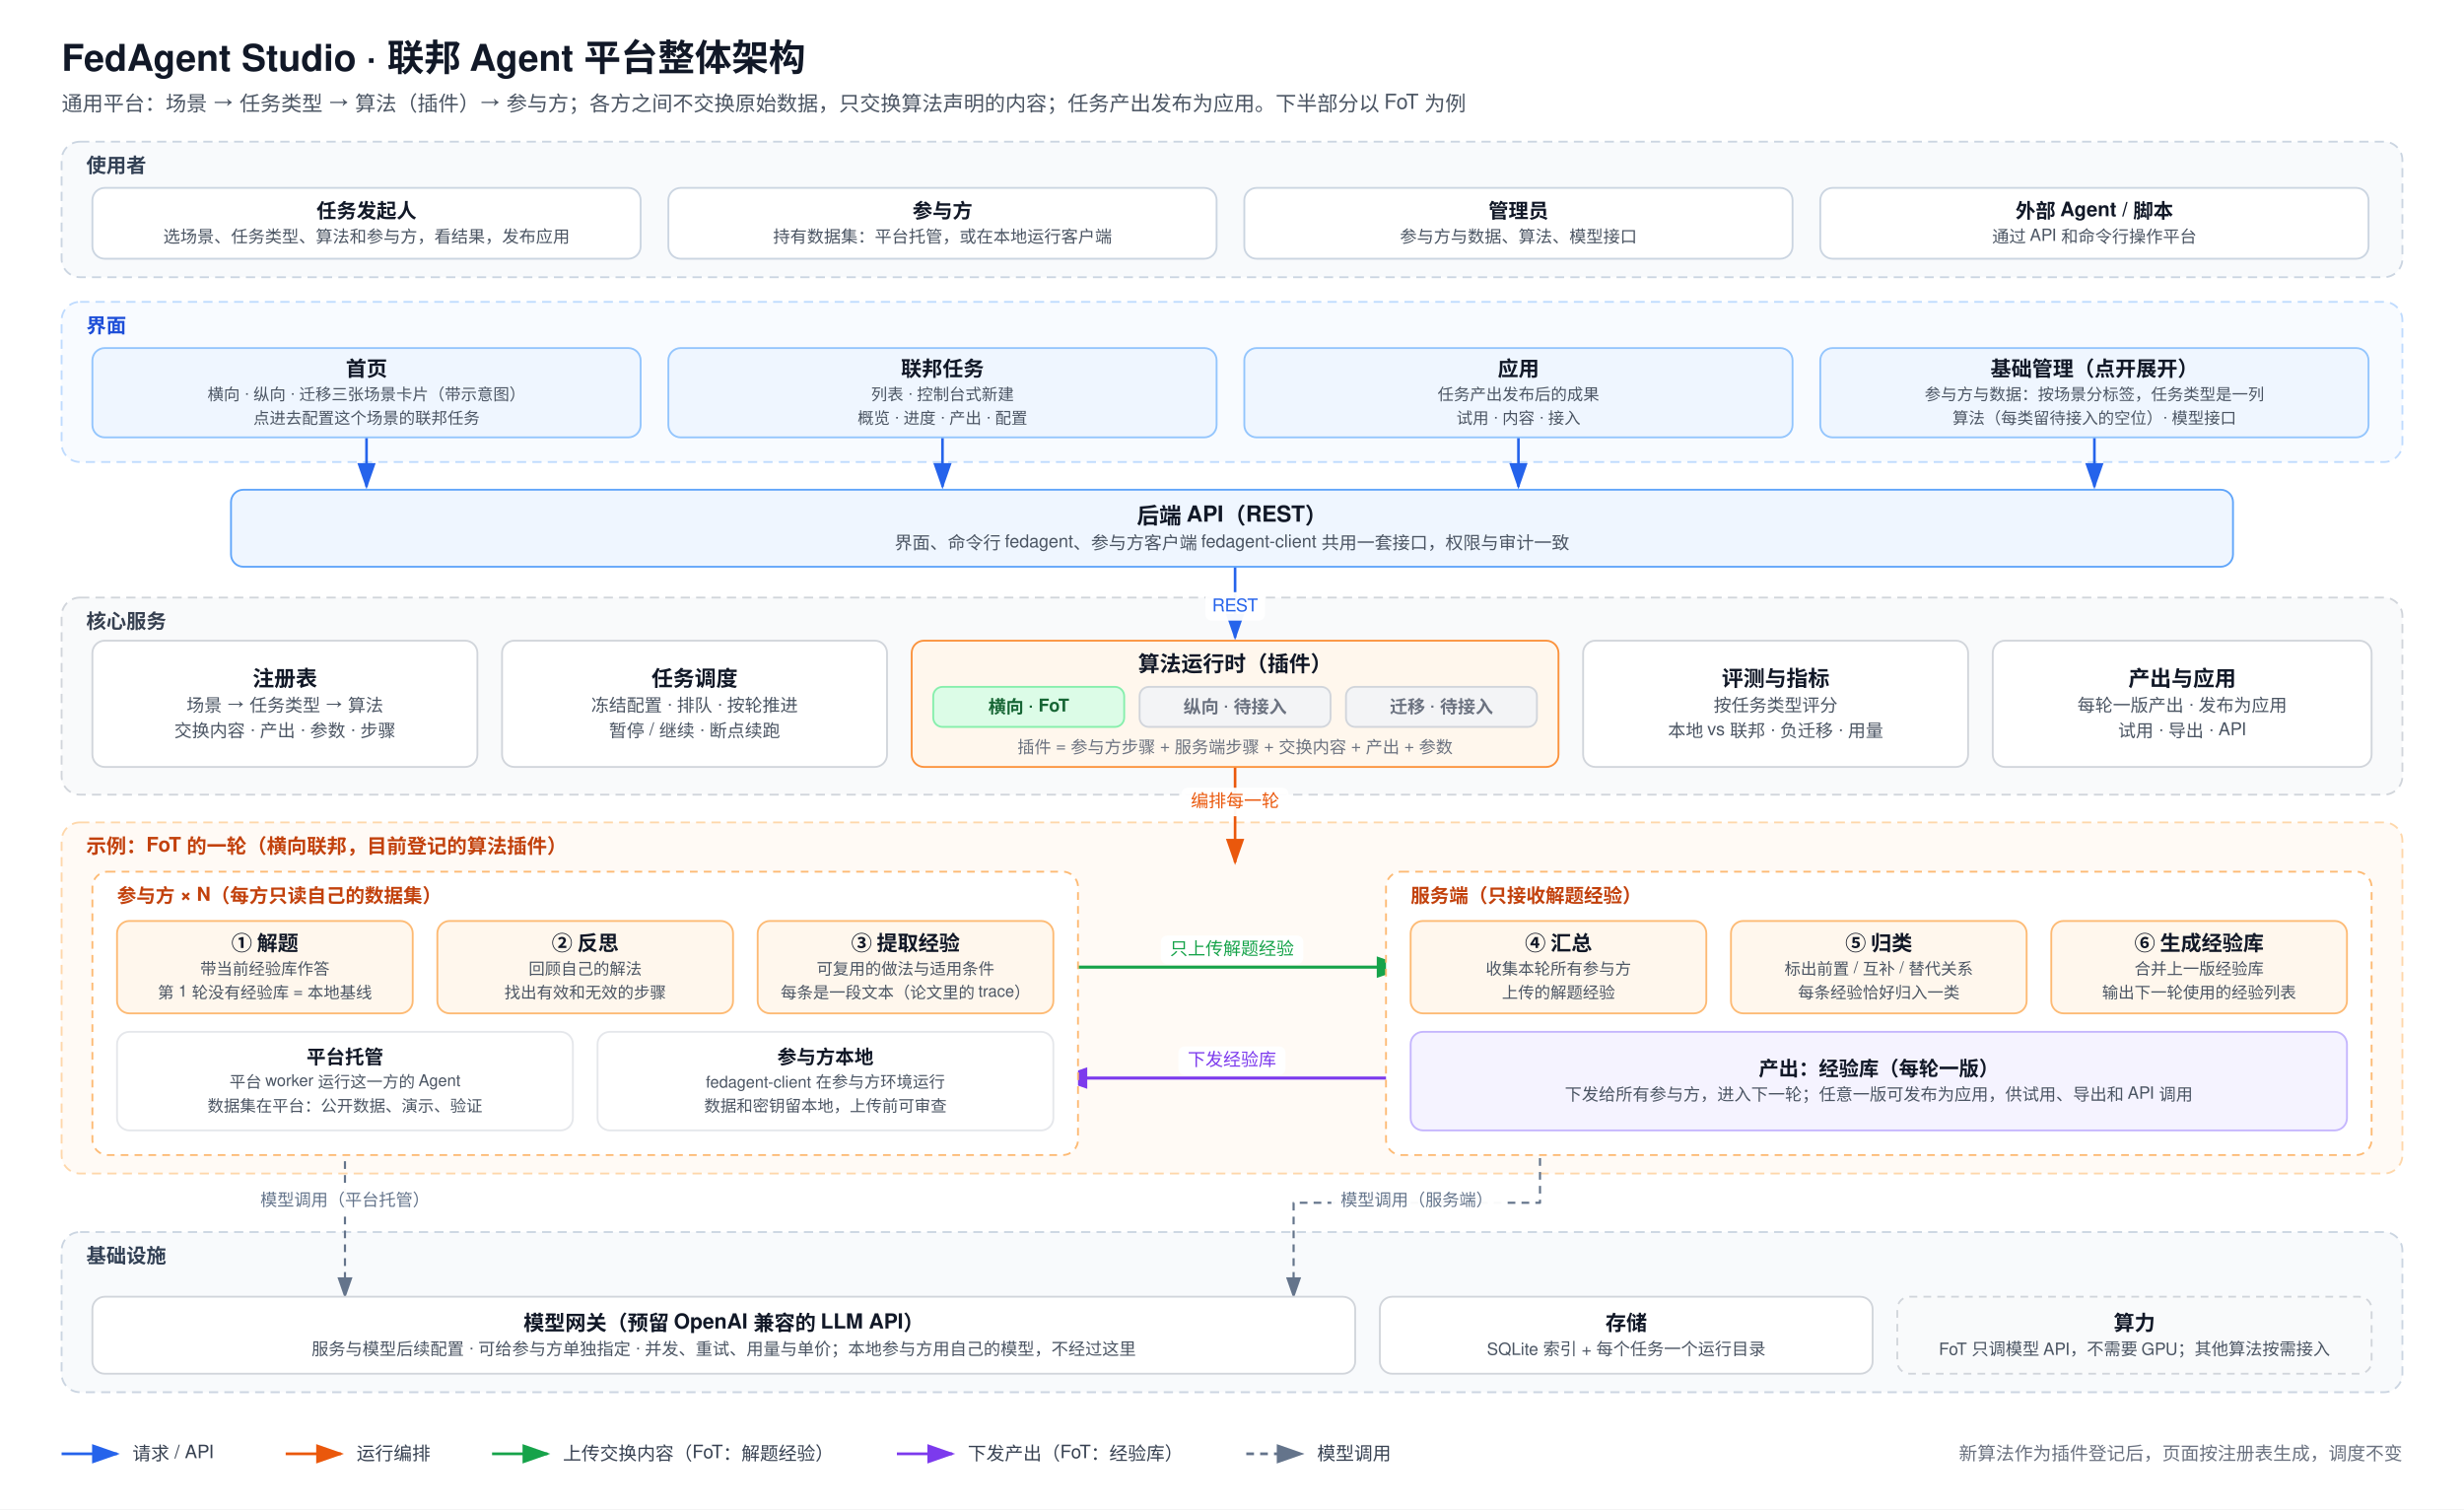
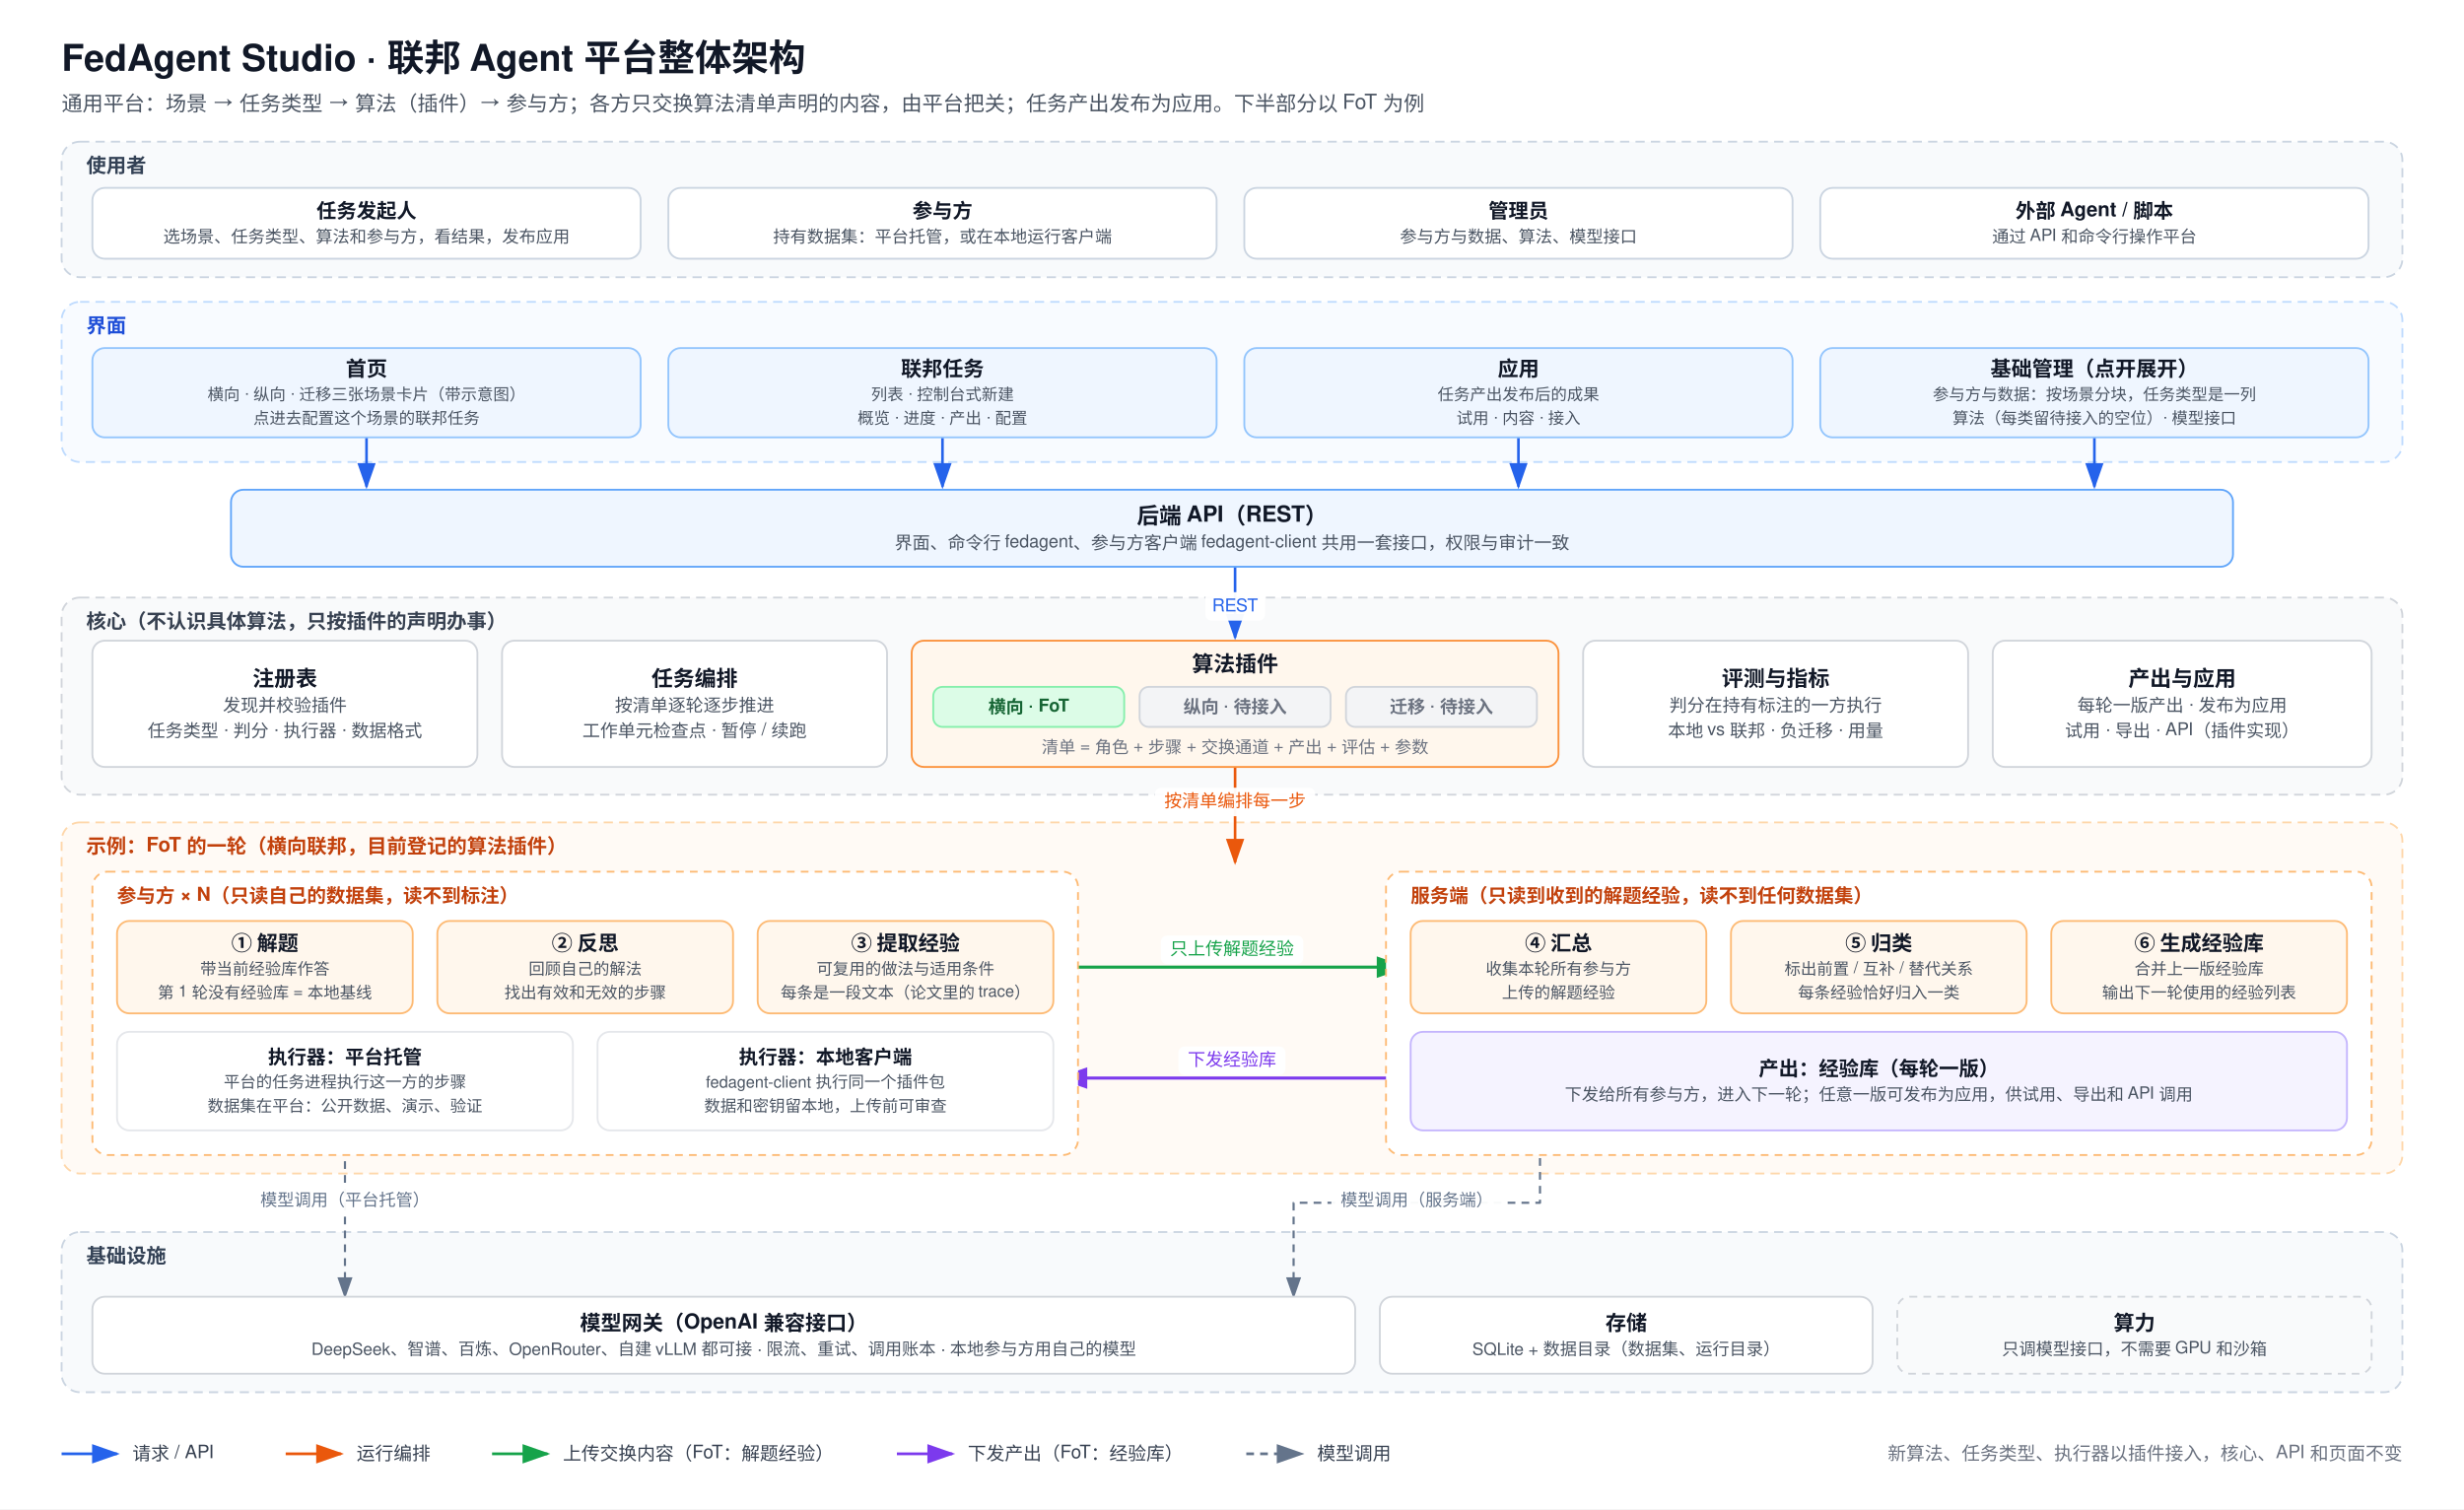
<svg xmlns="http://www.w3.org/2000/svg" viewBox="0 0 1600 980" width="1600" height="980">
  <style>text { font-family: 'Helvetica Neue', Helvetica, 'PingFang SC', 'Hiragino Sans GB', 'Heiti SC', 'Noto Sans CJK SC', 'Microsoft YaHei', Arial, sans-serif; }</style>
  <defs>
    <marker id="m-blue" markerWidth="10" markerHeight="7" refX="9" refY="3.5" orient="auto">
      <polygon points="0 0, 10 3.5, 0 7" fill="#2563eb" />
    </marker>
    <marker id="m-purple" markerWidth="10" markerHeight="7" refX="9" refY="3.5" orient="auto">
      <polygon points="0 0, 10 3.5, 0 7" fill="#7c3aed" />
    </marker>
    <marker id="m-orange" markerWidth="10" markerHeight="7" refX="9" refY="3.5" orient="auto">
      <polygon points="0 0, 10 3.5, 0 7" fill="#ea580c" />
    </marker>
    <marker id="m-green" markerWidth="10" markerHeight="7" refX="9" refY="3.5" orient="auto">
      <polygon points="0 0, 10 3.5, 0 7" fill="#16a34a" />
    </marker>
    <marker id="m-gray" markerWidth="10" markerHeight="7" refX="9" refY="3.5" orient="auto">
      <polygon points="0 0, 10 3.5, 0 7" fill="#64748b" />
    </marker>
  </defs>
  <rect width="1600" height="980" fill="#ffffff" />
  <text x="40" y="46" font-size="24" font-weight="700" fill="#111827" text-anchor="start">FedAgent Studio · 联邦 Agent 平台整体架构</text>
-   <text x="40" y="72" font-size="13.5" font-weight="400" fill="#4b5563" text-anchor="start">通用平台：场景 → 任务类型 → 算法（插件）→ 参与方；各方之间不交换原始数据，只交换算法声明的内容；任务产出发布为应用。下半部分以 FoT 为例</text>
+   <text x="40" y="72" font-size="13.5" font-weight="400" fill="#4b5563" text-anchor="start">通用平台：场景 → 任务类型 → 算法（插件）→ 参与方；各方只交换算法清单声明的内容，由平台把关；任务产出发布为应用。下半部分以 FoT 为例</text>
  <rect x="40" y="92" width="1520" height="88" rx="12" ry="12" fill="#f8fafc" stroke="#cbd5e1" stroke-width="1.2" stroke-dasharray="6,4" />
  <rect x="40" y="196" width="1520" height="104" rx="12" ry="12" fill="#f8fbff" stroke="#bfdbfe" stroke-width="1.2" stroke-dasharray="6,4" />
  <rect x="40" y="388" width="1520" height="128" rx="12" ry="12" fill="#f9fafb" stroke="#d1d5db" stroke-width="1.2" stroke-dasharray="6,4" />
  <rect x="40" y="534" width="1520" height="228" rx="12" ry="12" fill="#fffaf5" stroke="#fed7aa" stroke-width="1.2" stroke-dasharray="6,4" />
  <rect x="40" y="800" width="1520" height="104" rx="12" ry="12" fill="#f8fafc" stroke="#cbd5e1" stroke-width="1.2" stroke-dasharray="6,4" />
  <text x="56" y="112" font-size="13" font-weight="700" fill="#334155" text-anchor="start">使用者</text>
  <text x="56" y="216" font-size="13" font-weight="700" fill="#1d4ed8" text-anchor="start">界面</text>
-   <text x="56" y="408" font-size="13" font-weight="700" fill="#374151" text-anchor="start">核心服务</text>
+   <text x="56" y="408" font-size="13" font-weight="700" fill="#374151" text-anchor="start">核心（不认识具体算法，只按插件的声明办事）</text>
  <text x="56" y="554" font-size="13" font-weight="700" fill="#c2410c" text-anchor="start">示例：FoT 的一轮（横向联邦，目前登记的算法插件）</text>
  <text x="56" y="820" font-size="13" font-weight="700" fill="#334155" text-anchor="start">基础设施</text>
  <path d="M238,284 V316" fill="none" stroke="#2563eb" stroke-width="1.7" marker-end="url(#m-blue)" stroke-linejoin="round" />
  <path d="M612,284 V316" fill="none" stroke="#2563eb" stroke-width="1.7" marker-end="url(#m-blue)" stroke-linejoin="round" />
  <path d="M986,284 V316" fill="none" stroke="#2563eb" stroke-width="1.7" marker-end="url(#m-blue)" stroke-linejoin="round" />
  <path d="M1360,284 V316" fill="none" stroke="#2563eb" stroke-width="1.7" marker-end="url(#m-blue)" stroke-linejoin="round" />
  <path d="M802,368 V414" fill="none" stroke="#2563eb" stroke-width="1.7" marker-end="url(#m-blue)" stroke-linejoin="round" />
  <path d="M802,498 V560" fill="none" stroke="#ea580c" stroke-width="1.7" marker-end="url(#m-orange)" stroke-linejoin="round" />
  <path d="M686,628 H912" fill="none" stroke="#16a34a" stroke-width="2" marker-end="url(#m-green)" stroke-linejoin="round" />
  <path d="M914,700 H688" fill="none" stroke="#7c3aed" stroke-width="2" marker-end="url(#m-purple)" stroke-linejoin="round" />
  <path d="M224,736 V842" fill="none" stroke="#64748b" stroke-width="1.4" stroke-dasharray="5,4" marker-end="url(#m-gray)" stroke-linejoin="round" />
  <path d="M1000,752 V781 H840 V842" fill="none" stroke="#64748b" stroke-width="1.4" stroke-dasharray="5,4" marker-end="url(#m-gray)" stroke-linejoin="round" />
  <rect x="60" y="122" width="356" height="46" rx="8" ry="8" fill="#ffffff" stroke="#cbd5e1" stroke-width="1.2" />
  <text x="238.0" y="141.5" font-size="13" font-weight="600" fill="#111827" text-anchor="middle">任务发起人</text>
  <text x="238.0" y="157.5" font-size="11" font-weight="400" fill="#4b5563" text-anchor="middle">选场景、任务类型、算法和参与方，看结果，发布应用</text>
  <rect x="434" y="122" width="356" height="46" rx="8" ry="8" fill="#ffffff" stroke="#cbd5e1" stroke-width="1.2" />
  <text x="612.0" y="141.5" font-size="13" font-weight="600" fill="#111827" text-anchor="middle">参与方</text>
  <text x="612.0" y="157.5" font-size="11" font-weight="400" fill="#4b5563" text-anchor="middle">持有数据集：平台托管，或在本地运行客户端</text>
  <rect x="808" y="122" width="356" height="46" rx="8" ry="8" fill="#ffffff" stroke="#cbd5e1" stroke-width="1.2" />
  <text x="986.0" y="141.5" font-size="13" font-weight="600" fill="#111827" text-anchor="middle">管理员</text>
  <text x="986.0" y="157.5" font-size="11" font-weight="400" fill="#4b5563" text-anchor="middle">参与方与数据、算法、模型接口</text>
  <rect x="1182" y="122" width="356" height="46" rx="8" ry="8" fill="#ffffff" stroke="#cbd5e1" stroke-width="1.2" />
  <text x="1360.0" y="141.5" font-size="13" font-weight="600" fill="#111827" text-anchor="middle">外部 Agent / 脚本</text>
  <text x="1360.0" y="157.5" font-size="11" font-weight="400" fill="#4b5563" text-anchor="middle">通过 API 和命令行操作平台</text>
  <rect x="60" y="226" width="356" height="58" rx="8" ry="8" fill="#eff6ff" stroke="#93c5fd" stroke-width="1.2" />
  <text x="238.0" y="244.2" font-size="13.5" font-weight="600" fill="#111827" text-anchor="middle">首页</text>
  <text x="238.0" y="259.8" font-size="10.5" font-weight="400" fill="#4b5563" text-anchor="middle">横向 · 纵向 · 迁移三张场景卡片（带示意图）</text>
  <text x="238.0" y="275.2" font-size="10.5" font-weight="400" fill="#4b5563" text-anchor="middle">点进去配置这个场景的联邦任务</text>
  <rect x="434" y="226" width="356" height="58" rx="8" ry="8" fill="#eff6ff" stroke="#93c5fd" stroke-width="1.2" />
  <text x="612.0" y="244.2" font-size="13.5" font-weight="600" fill="#111827" text-anchor="middle">联邦任务</text>
  <text x="612.0" y="259.8" font-size="10.5" font-weight="400" fill="#4b5563" text-anchor="middle">列表 · 控制台式新建</text>
  <text x="612.0" y="275.2" font-size="10.5" font-weight="400" fill="#4b5563" text-anchor="middle">概览 · 进度 · 产出 · 配置</text>
  <rect x="808" y="226" width="356" height="58" rx="8" ry="8" fill="#eff6ff" stroke="#93c5fd" stroke-width="1.2" />
  <text x="986.0" y="244.2" font-size="13.5" font-weight="600" fill="#111827" text-anchor="middle">应用</text>
  <text x="986.0" y="259.8" font-size="10.5" font-weight="400" fill="#4b5563" text-anchor="middle">任务产出发布后的成果</text>
  <text x="986.0" y="275.2" font-size="10.5" font-weight="400" fill="#4b5563" text-anchor="middle">试用 · 内容 · 接入</text>
  <rect x="1182" y="226" width="356" height="58" rx="8" ry="8" fill="#eff6ff" stroke="#93c5fd" stroke-width="1.2" />
  <text x="1360.0" y="244.2" font-size="13.5" font-weight="600" fill="#111827" text-anchor="middle">基础管理（点开展开）</text>
-   <text x="1360.0" y="259.8" font-size="10.5" font-weight="400" fill="#4b5563" text-anchor="middle">参与方与数据：按场景分标签，任务类型是一列</text>
+   <text x="1360.0" y="259.8" font-size="10.5" font-weight="400" fill="#4b5563" text-anchor="middle">参与方与数据：按场景分块，任务类型是一列</text>
  <text x="1360.0" y="275.2" font-size="10.5" font-weight="400" fill="#4b5563" text-anchor="middle">算法（每类留待接入的空位）· 模型接口</text>
  <rect x="150" y="318" width="1300" height="50" rx="8" ry="8" fill="#eff6ff" stroke="#60a5fa" stroke-width="1.2" />
  <text x="800.0" y="340.0" font-size="14.5" font-weight="600" fill="#111827" text-anchor="middle">后端 API（REST）</text>
  <text x="800.0" y="356.5" font-size="11.5" font-weight="400" fill="#4b5563" text-anchor="middle">界面、命令行 fedagent、参与方客户端 fedagent-client 共用一套接口，权限与审计一致</text>
  <rect x="60" y="416" width="250" height="82" rx="8" ry="8" fill="#ffffff" stroke="#d1d5db" stroke-width="1.2" />
  <text x="185.0" y="445.5" font-size="14" font-weight="600" fill="#111827" text-anchor="middle">注册表</text>
-   <text x="185.0" y="462.0" font-size="11.5" font-weight="400" fill="#4b5563" text-anchor="middle">场景 → 任务类型 → 算法</text>
-   <text x="185.0" y="478.5" font-size="11.5" font-weight="400" fill="#4b5563" text-anchor="middle">交换内容 · 产出 · 参数 · 步骤</text>
+   <text x="185.0" y="462.0" font-size="11.5" font-weight="400" fill="#4b5563" text-anchor="middle">发现并校验插件</text>
+   <text x="185.0" y="478.5" font-size="11.5" font-weight="400" fill="#4b5563" text-anchor="middle">任务类型 · 判分 · 执行器 · 数据格式</text>
  <rect x="326" y="416" width="250" height="82" rx="8" ry="8" fill="#ffffff" stroke="#d1d5db" stroke-width="1.2" />
-   <text x="451.0" y="445.5" font-size="14" font-weight="600" fill="#111827" text-anchor="middle">任务调度</text>
-   <text x="451.0" y="462.0" font-size="11.5" font-weight="400" fill="#4b5563" text-anchor="middle">冻结配置 · 排队 · 按轮推进</text>
-   <text x="451.0" y="478.5" font-size="11.5" font-weight="400" fill="#4b5563" text-anchor="middle">暂停 / 继续 · 断点续跑</text>
+   <text x="451.0" y="445.5" font-size="14" font-weight="600" fill="#111827" text-anchor="middle">任务编排</text>
+   <text x="451.0" y="462.0" font-size="11.5" font-weight="400" fill="#4b5563" text-anchor="middle">按清单逐轮逐步推进</text>
+   <text x="451.0" y="478.5" font-size="11.5" font-weight="400" fill="#4b5563" text-anchor="middle">工作单元检查点 · 暂停 / 续跑</text>
  <rect x="592" y="416" width="420" height="82" rx="8" ry="8" fill="#fff7ed" stroke="#fb923c" stroke-width="1.2" />
-   <text x="802" y="436" font-size="14" font-weight="600" fill="#111827" text-anchor="middle">算法运行时（插件）</text>
+   <text x="802" y="436" font-size="14" font-weight="600" fill="#111827" text-anchor="middle">算法插件</text>
  <rect x="606" y="446" width="124" height="26" rx="6" ry="6" fill="#dcfce7" stroke="#86efac" stroke-width="1.2" />
  <text x="668" y="463" font-size="11.5" font-weight="600" fill="#166534" text-anchor="middle">横向 · FoT</text>
  <rect x="740" y="446" width="124" height="26" rx="6" ry="6" fill="#f3f4f6" stroke="#d1d5db" stroke-width="1.2" />
  <text x="802" y="463" font-size="11.5" font-weight="600" fill="#6b7280" text-anchor="middle">纵向 · 待接入</text>
  <rect x="874" y="446" width="124" height="26" rx="6" ry="6" fill="#f3f4f6" stroke="#d1d5db" stroke-width="1.2" />
  <text x="936" y="463" font-size="11.5" font-weight="600" fill="#6b7280" text-anchor="middle">迁移 · 待接入</text>
-   <text x="802" y="489" font-size="11" font-weight="400" fill="#6b7280" text-anchor="middle">插件 = 参与方步骤 + 服务端步骤 + 交换内容 + 产出 + 参数</text>
+   <text x="802" y="489" font-size="11" font-weight="400" fill="#6b7280" text-anchor="middle">清单 = 角色 + 步骤 + 交换通道 + 产出 + 评估 + 参数</text>
  <rect x="1028" y="416" width="250" height="82" rx="8" ry="8" fill="#ffffff" stroke="#d1d5db" stroke-width="1.2" />
  <text x="1153.0" y="445.5" font-size="14" font-weight="600" fill="#111827" text-anchor="middle">评测与指标</text>
-   <text x="1153.0" y="462.0" font-size="11.5" font-weight="400" fill="#4b5563" text-anchor="middle">按任务类型评分</text>
+   <text x="1153.0" y="462.0" font-size="11.5" font-weight="400" fill="#4b5563" text-anchor="middle">判分在持有标注的一方执行</text>
  <text x="1153.0" y="478.5" font-size="11.5" font-weight="400" fill="#4b5563" text-anchor="middle">本地 vs 联邦 · 负迁移 · 用量</text>
  <rect x="1294" y="416" width="246" height="82" rx="8" ry="8" fill="#ffffff" stroke="#d1d5db" stroke-width="1.2" />
  <text x="1417.0" y="445.5" font-size="14" font-weight="600" fill="#111827" text-anchor="middle">产出与应用</text>
  <text x="1417.0" y="462.0" font-size="11.5" font-weight="400" fill="#4b5563" text-anchor="middle">每轮一版产出 · 发布为应用</text>
-   <text x="1417.0" y="478.5" font-size="11.5" font-weight="400" fill="#4b5563" text-anchor="middle">试用 · 导出 · API</text>
+   <text x="1417.0" y="478.5" font-size="11.5" font-weight="400" fill="#4b5563" text-anchor="middle">试用 · 导出 · API（插件实现）</text>
  <rect x="60" y="566" width="640" height="184" rx="10" ry="10" fill="#ffffff" stroke="#fdba74" stroke-width="1.2" stroke-dasharray="5,4" />
-   <text x="76" y="586" font-size="12.5" font-weight="700" fill="#c2410c" text-anchor="start">参与方 × N（每方只读自己的数据集）</text>
+   <text x="76" y="586" font-size="12.5" font-weight="700" fill="#c2410c" text-anchor="start">参与方 × N（只读自己的数据集，读不到标注）</text>
  <rect x="76" y="598" width="192" height="60" rx="8" ry="8" fill="#fff7ed" stroke="#fdba74" stroke-width="1.2" />
  <text x="172.0" y="617.2" font-size="13.5" font-weight="600" fill="#111827" text-anchor="middle">① 解题</text>
  <text x="172.0" y="632.8" font-size="10.5" font-weight="400" fill="#4b5563" text-anchor="middle">带当前经验库作答</text>
  <text x="172.0" y="648.2" font-size="10.5" font-weight="400" fill="#4b5563" text-anchor="middle">第 1 轮没有经验库 = 本地基线</text>
  <rect x="284" y="598" width="192" height="60" rx="8" ry="8" fill="#fff7ed" stroke="#fdba74" stroke-width="1.2" />
  <text x="380.0" y="617.2" font-size="13.5" font-weight="600" fill="#111827" text-anchor="middle">② 反思</text>
  <text x="380.0" y="632.8" font-size="10.5" font-weight="400" fill="#4b5563" text-anchor="middle">回顾自己的解法</text>
  <text x="380.0" y="648.2" font-size="10.5" font-weight="400" fill="#4b5563" text-anchor="middle">找出有效和无效的步骤</text>
  <rect x="492" y="598" width="192" height="60" rx="8" ry="8" fill="#fff7ed" stroke="#fdba74" stroke-width="1.2" />
  <text x="588.0" y="617.2" font-size="13.5" font-weight="600" fill="#111827" text-anchor="middle">③ 提取经验</text>
  <text x="588.0" y="632.8" font-size="10.5" font-weight="400" fill="#4b5563" text-anchor="middle">可复用的做法与适用条件</text>
  <text x="588.0" y="648.2" font-size="10.5" font-weight="400" fill="#4b5563" text-anchor="middle">每条是一段文本（论文里的 trace）</text>
  <rect x="76" y="670" width="296" height="64" rx="8" ry="8" fill="#ffffff" stroke="#e5e7eb" stroke-width="1.2" />
-   <text x="224.0" y="690.8" font-size="12.5" font-weight="600" fill="#111827" text-anchor="middle">平台托管</text>
-   <text x="224.0" y="706.2" font-size="10.5" font-weight="400" fill="#4b5563" text-anchor="middle">平台 worker 运行这一方的 Agent</text>
+   <text x="224.0" y="690.8" font-size="12.5" font-weight="600" fill="#111827" text-anchor="middle">执行器：平台托管</text>
+   <text x="224.0" y="706.2" font-size="10.5" font-weight="400" fill="#4b5563" text-anchor="middle">平台的任务进程执行这一方的步骤</text>
  <text x="224.0" y="721.8" font-size="10.5" font-weight="400" fill="#4b5563" text-anchor="middle">数据集在平台：公开数据、演示、验证</text>
  <rect x="388" y="670" width="296" height="64" rx="8" ry="8" fill="#ffffff" stroke="#e5e7eb" stroke-width="1.2" />
-   <text x="536.0" y="690.8" font-size="12.5" font-weight="600" fill="#111827" text-anchor="middle">参与方本地</text>
-   <text x="536.0" y="706.2" font-size="10.5" font-weight="400" fill="#4b5563" text-anchor="middle">fedagent-client 在参与方环境运行</text>
+   <text x="536.0" y="690.8" font-size="12.5" font-weight="600" fill="#111827" text-anchor="middle">执行器：本地客户端</text>
+   <text x="536.0" y="706.2" font-size="10.5" font-weight="400" fill="#4b5563" text-anchor="middle">fedagent-client 执行同一个插件包</text>
  <text x="536.0" y="721.8" font-size="10.5" font-weight="400" fill="#4b5563" text-anchor="middle">数据和密钥留本地，上传前可审查</text>
  <rect x="900" y="566" width="640" height="184" rx="10" ry="10" fill="#ffffff" stroke="#fdba74" stroke-width="1.2" stroke-dasharray="5,4" />
-   <text x="916" y="586" font-size="12.5" font-weight="700" fill="#c2410c" text-anchor="start">服务端（只接收解题经验）</text>
+   <text x="916" y="586" font-size="12.5" font-weight="700" fill="#c2410c" text-anchor="start">服务端（只读到收到的解题经验，读不到任何数据集）</text>
  <rect x="916" y="598" width="192" height="60" rx="8" ry="8" fill="#fff7ed" stroke="#fdba74" stroke-width="1.2" />
  <text x="1012.0" y="617.2" font-size="13.5" font-weight="600" fill="#111827" text-anchor="middle">④ 汇总</text>
  <text x="1012.0" y="632.8" font-size="10.5" font-weight="400" fill="#4b5563" text-anchor="middle">收集本轮所有参与方</text>
  <text x="1012.0" y="648.2" font-size="10.5" font-weight="400" fill="#4b5563" text-anchor="middle">上传的解题经验</text>
  <rect x="1124" y="598" width="192" height="60" rx="8" ry="8" fill="#fff7ed" stroke="#fdba74" stroke-width="1.2" />
  <text x="1220.0" y="617.2" font-size="13.5" font-weight="600" fill="#111827" text-anchor="middle">⑤ 归类</text>
  <text x="1220.0" y="632.8" font-size="10.5" font-weight="400" fill="#4b5563" text-anchor="middle">标出前置 / 互补 / 替代关系</text>
  <text x="1220.0" y="648.2" font-size="10.5" font-weight="400" fill="#4b5563" text-anchor="middle">每条经验恰好归入一类</text>
  <rect x="1332" y="598" width="192" height="60" rx="8" ry="8" fill="#fff7ed" stroke="#fdba74" stroke-width="1.2" />
  <text x="1428.0" y="617.2" font-size="13.5" font-weight="600" fill="#111827" text-anchor="middle">⑥ 生成经验库</text>
  <text x="1428.0" y="632.8" font-size="10.5" font-weight="400" fill="#4b5563" text-anchor="middle">合并上一版经验库</text>
  <text x="1428.0" y="648.2" font-size="10.5" font-weight="400" fill="#4b5563" text-anchor="middle">输出下一轮使用的经验列表</text>
  <rect x="916" y="670" width="608" height="64" rx="8" ry="8" fill="#f5f3ff" stroke="#c4b5fd" stroke-width="1.2" />
  <text x="1220.0" y="698.5" font-size="13" font-weight="600" fill="#111827" text-anchor="middle">产出：经验库（每轮一版）</text>
  <text x="1220.0" y="714.5" font-size="11" font-weight="400" fill="#4b5563" text-anchor="middle">下发给所有参与方，进入下一轮；任意一版可发布为应用，供试用、导出和 API 调用</text>
  <rect x="60" y="842" width="820" height="50" rx="8" ry="8" fill="#ffffff" stroke="#d1d5db" stroke-width="1.2" />
-   <text x="470.0" y="863.8" font-size="13.5" font-weight="600" fill="#111827" text-anchor="middle">模型网关（预留 OpenAI 兼容的 LLM API）</text>
-   <text x="470.0" y="879.8" font-size="11" font-weight="400" fill="#4b5563" text-anchor="middle">服务与模型后续配置 · 可给参与方单独指定 · 并发、重试、用量与单价；本地参与方用自己的模型，不经过这里</text>
+   <text x="470.0" y="863.8" font-size="13.5" font-weight="600" fill="#111827" text-anchor="middle">模型网关（OpenAI 兼容接口）</text>
+   <text x="470.0" y="879.8" font-size="11" font-weight="400" fill="#4b5563" text-anchor="middle">DeepSeek、智谱、百炼、OpenRouter、自建 vLLM 都可接 · 限流、重试、调用账本 · 本地参与方用自己的模型</text>
  <rect x="896" y="842" width="320" height="50" rx="8" ry="8" fill="#ffffff" stroke="#d1d5db" stroke-width="1.2" />
  <text x="1056.0" y="863.8" font-size="13.5" font-weight="600" fill="#111827" text-anchor="middle">存储</text>
-   <text x="1056.0" y="879.8" font-size="11" font-weight="400" fill="#4b5563" text-anchor="middle">SQLite 索引 + 每个任务一个运行目录</text>
+   <text x="1056.0" y="879.8" font-size="11" font-weight="400" fill="#4b5563" text-anchor="middle">SQLite + 数据目录（数据集、运行目录）</text>
  <rect x="1232" y="842" width="308" height="50" rx="8" ry="8" fill="#f9fafb" stroke="#d1d5db" stroke-width="1.2" stroke-dasharray="5,4" />
  <text x="1386.0" y="863.8" font-size="13.5" font-weight="600" fill="#111827" text-anchor="middle">算力</text>
-   <text x="1386.0" y="879.8" font-size="11" font-weight="400" fill="#4b5563" text-anchor="middle">FoT 只调模型 API，不需要 GPU；其他算法按需接入</text>
+   <text x="1386.0" y="879.8" font-size="11" font-weight="400" fill="#4b5563" text-anchor="middle">只调模型接口，不需要 GPU 和沙箱</text>
  <rect x="782.7" y="384.5" width="38.7" height="18.5" rx="4" fill="#ffffff" opacity="0.96" />
  <text x="802" y="397" font-size="11.5" font-weight="500" fill="#2563eb" text-anchor="middle">REST</text>
-   <rect x="767.2" y="511.5" width="69.5" height="18.5" rx="4" fill="#ffffff" opacity="0.96" />
-   <text x="802" y="524" font-size="11.5" font-weight="500" fill="#ea580c" text-anchor="middle">编排每一轮</text>
+   <rect x="750.0" y="511.5" width="104.0" height="18.5" rx="4" fill="#ffffff" opacity="0.96" />
+   <text x="802" y="524" font-size="11.5" font-weight="500" fill="#ea580c" text-anchor="middle">按清单编排每一步</text>
  <rect x="753.8" y="607.5" width="92.5" height="18.5" rx="4" fill="#ffffff" opacity="0.96" />
  <text x="800" y="620" font-size="11.5" font-weight="500" fill="#16a34a" text-anchor="middle">只上传解题经验</text>
  <rect x="765.2" y="679.5" width="69.5" height="18.5" rx="4" fill="#ffffff" opacity="0.96" />
  <text x="800" y="692" font-size="11.5" font-weight="500" fill="#7c3aed" text-anchor="middle">下发经验库</text>
  <rect x="163.0" y="771.0" width="122.0" height="18.0" rx="4" fill="#ffffff" opacity="0.96" />
  <text x="224" y="783" font-size="11" font-weight="500" fill="#64748b" text-anchor="middle">模型调用（平台托管）</text>
  <rect x="864.5" y="771.0" width="111.0" height="18.0" rx="4" fill="#ffffff" opacity="0.96" />
  <text x="920" y="783" font-size="11" font-weight="500" fill="#64748b" text-anchor="middle">模型调用（服务端）</text>
  <path d="M40,944 H76" fill="none" stroke="#2563eb" stroke-width="1.8" marker-end="url(#m-blue)" stroke-linejoin="round" />
  <text x="86" y="948" font-size="12" font-weight="400" fill="#374151" text-anchor="start">请求 / API</text>
  <path d="M185.52,944 H221.52" fill="none" stroke="#ea580c" stroke-width="1.8" marker-end="url(#m-orange)" stroke-linejoin="round" />
  <text x="231.52" y="948" font-size="12" font-weight="400" fill="#374151" text-anchor="start">运行编排</text>
  <path d="M319.52,944 H355.52" fill="none" stroke="#16a34a" stroke-width="1.8" marker-end="url(#m-green)" stroke-linejoin="round" />
  <text x="365.52" y="948" font-size="12" font-weight="400" fill="#374151" text-anchor="start">上传交换内容（FoT：解题经验）</text>
  <path d="M582.4,944 H618.4" fill="none" stroke="#7c3aed" stroke-width="1.8" marker-end="url(#m-purple)" stroke-linejoin="round" />
  <text x="628.4" y="948" font-size="12" font-weight="400" fill="#374151" text-anchor="start">下发产出（FoT：经验库）</text>
  <path d="M809.28,944 H845.28" fill="none" stroke="#64748b" stroke-width="1.8" stroke-dasharray="5,4" marker-end="url(#m-gray)" stroke-linejoin="round" />
  <text x="855.28" y="948" font-size="12" font-weight="400" fill="#374151" text-anchor="start">模型调用</text>
-   <text x="1560" y="948" font-size="12" font-weight="400" fill="#6b7280" text-anchor="end">新算法作为插件登记后，页面按注册表生成，调度不变</text>
+   <text x="1560" y="948" font-size="12" font-weight="400" fill="#6b7280" text-anchor="end">新算法、任务类型、执行器以插件接入，核心、API 和页面不变</text>
</svg>
